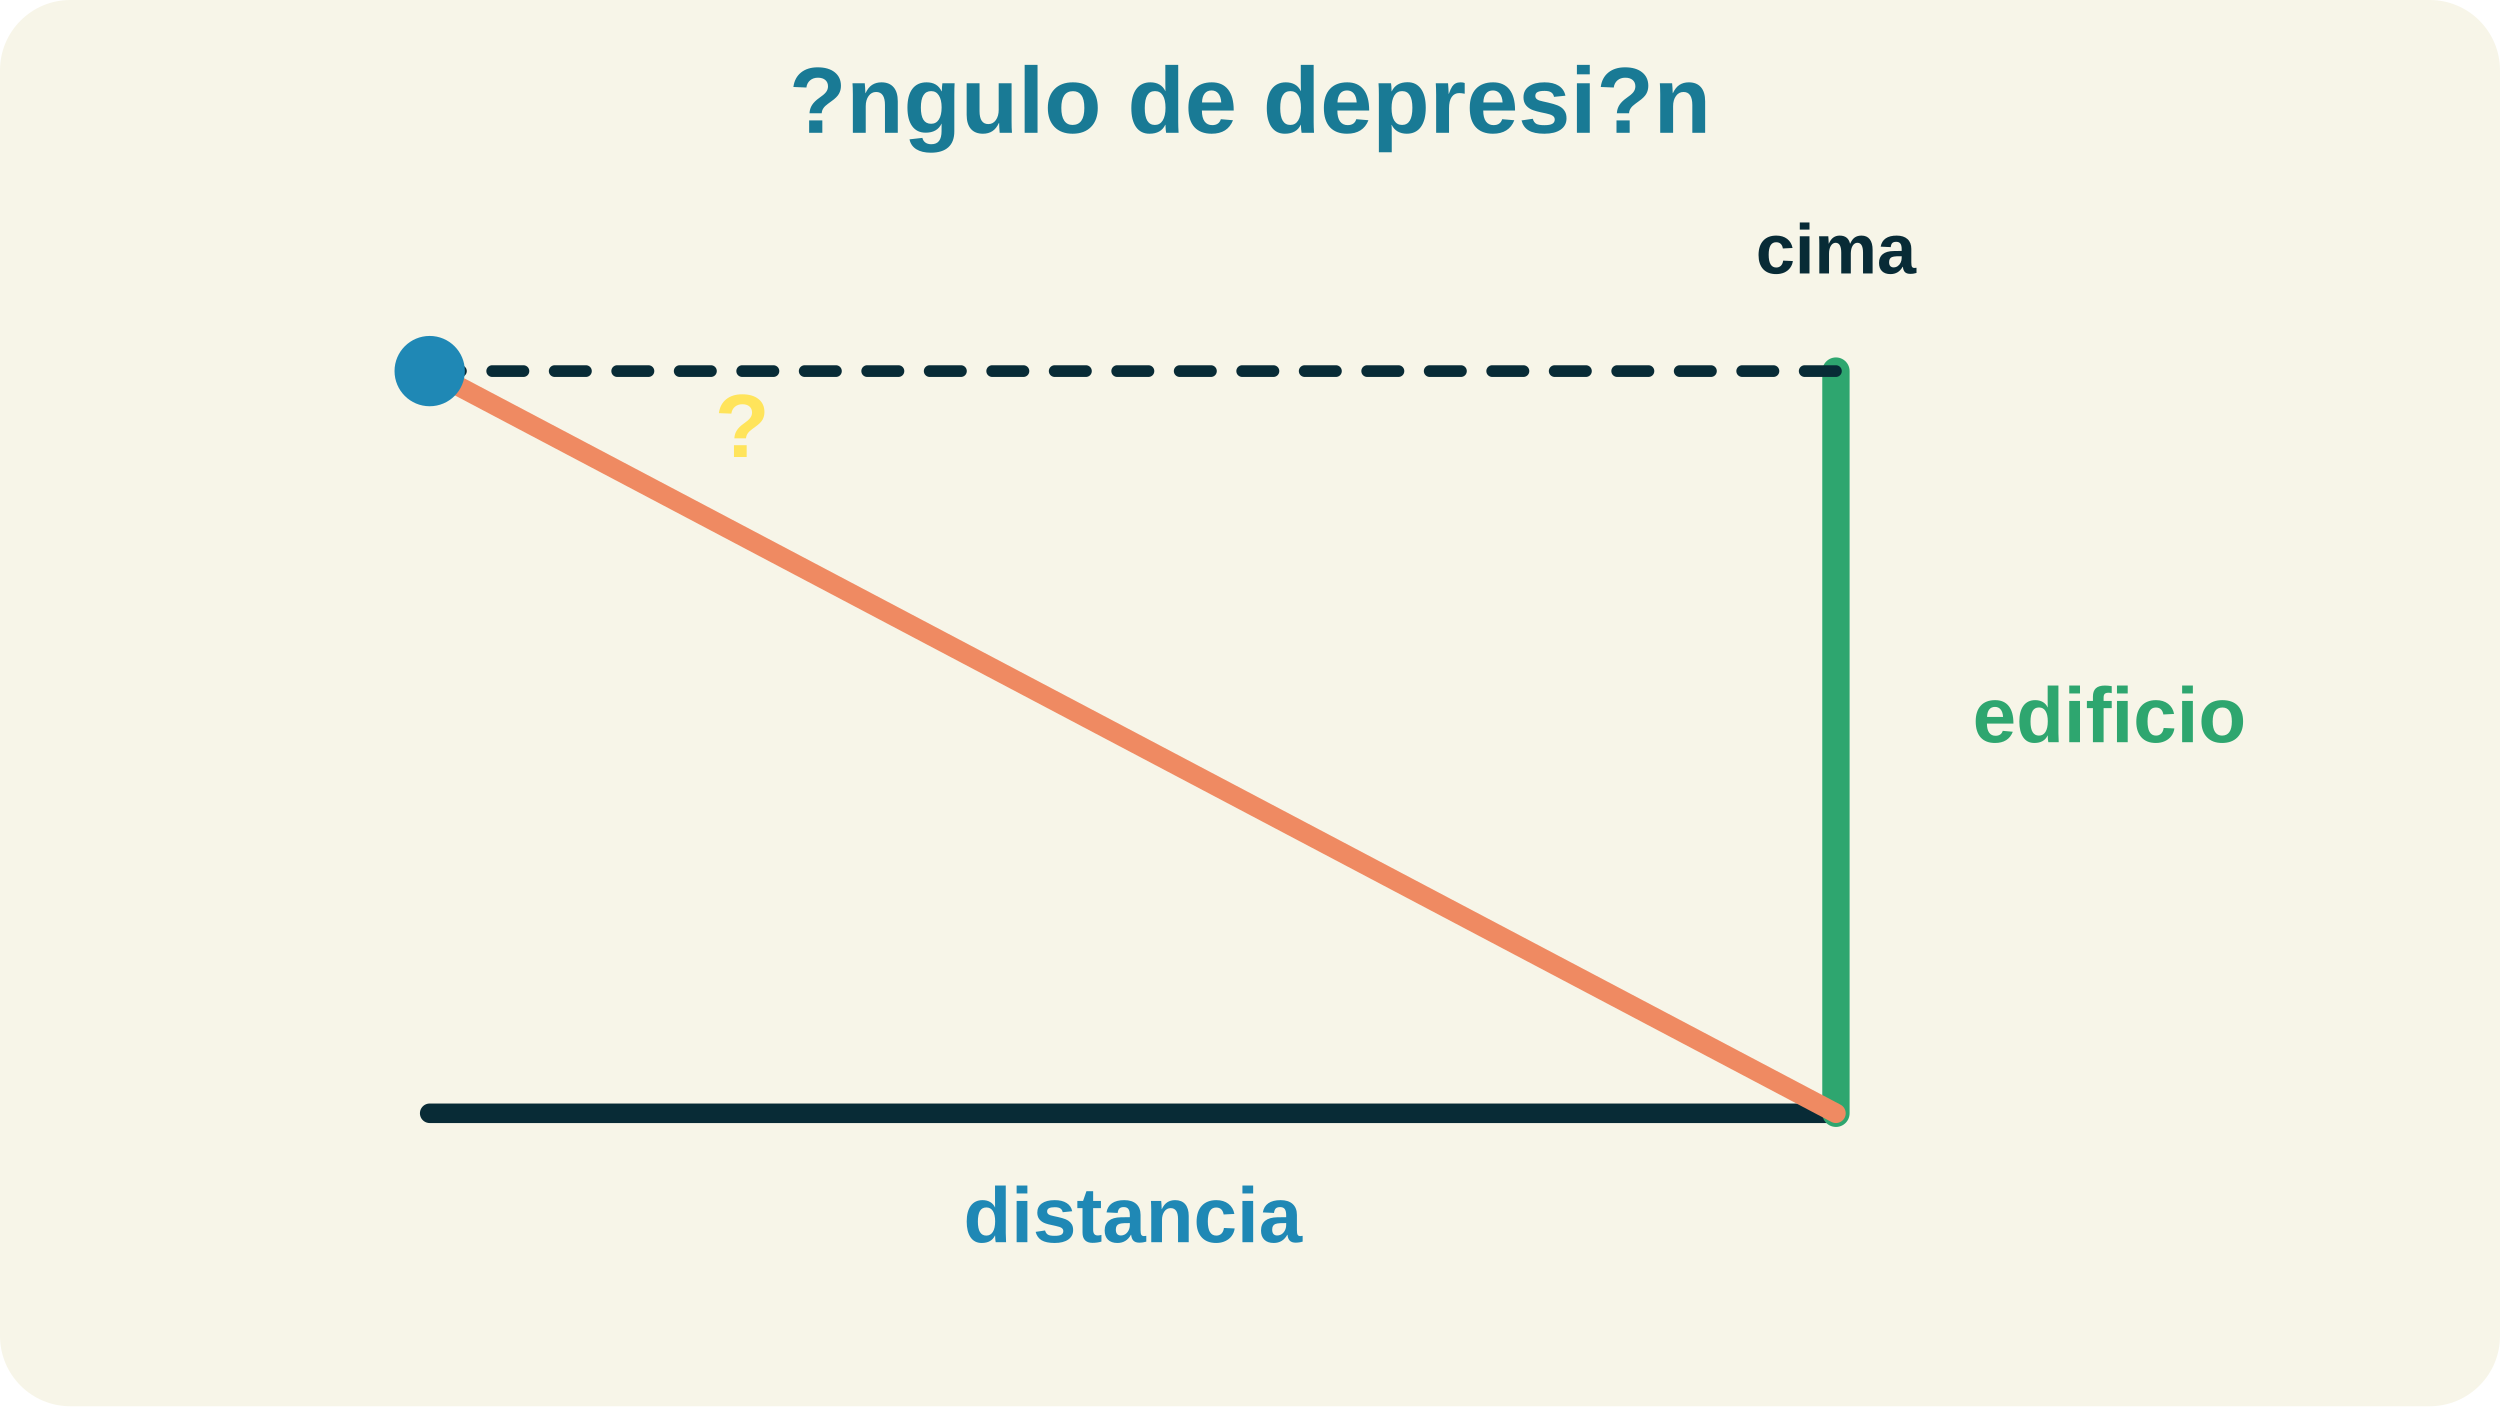
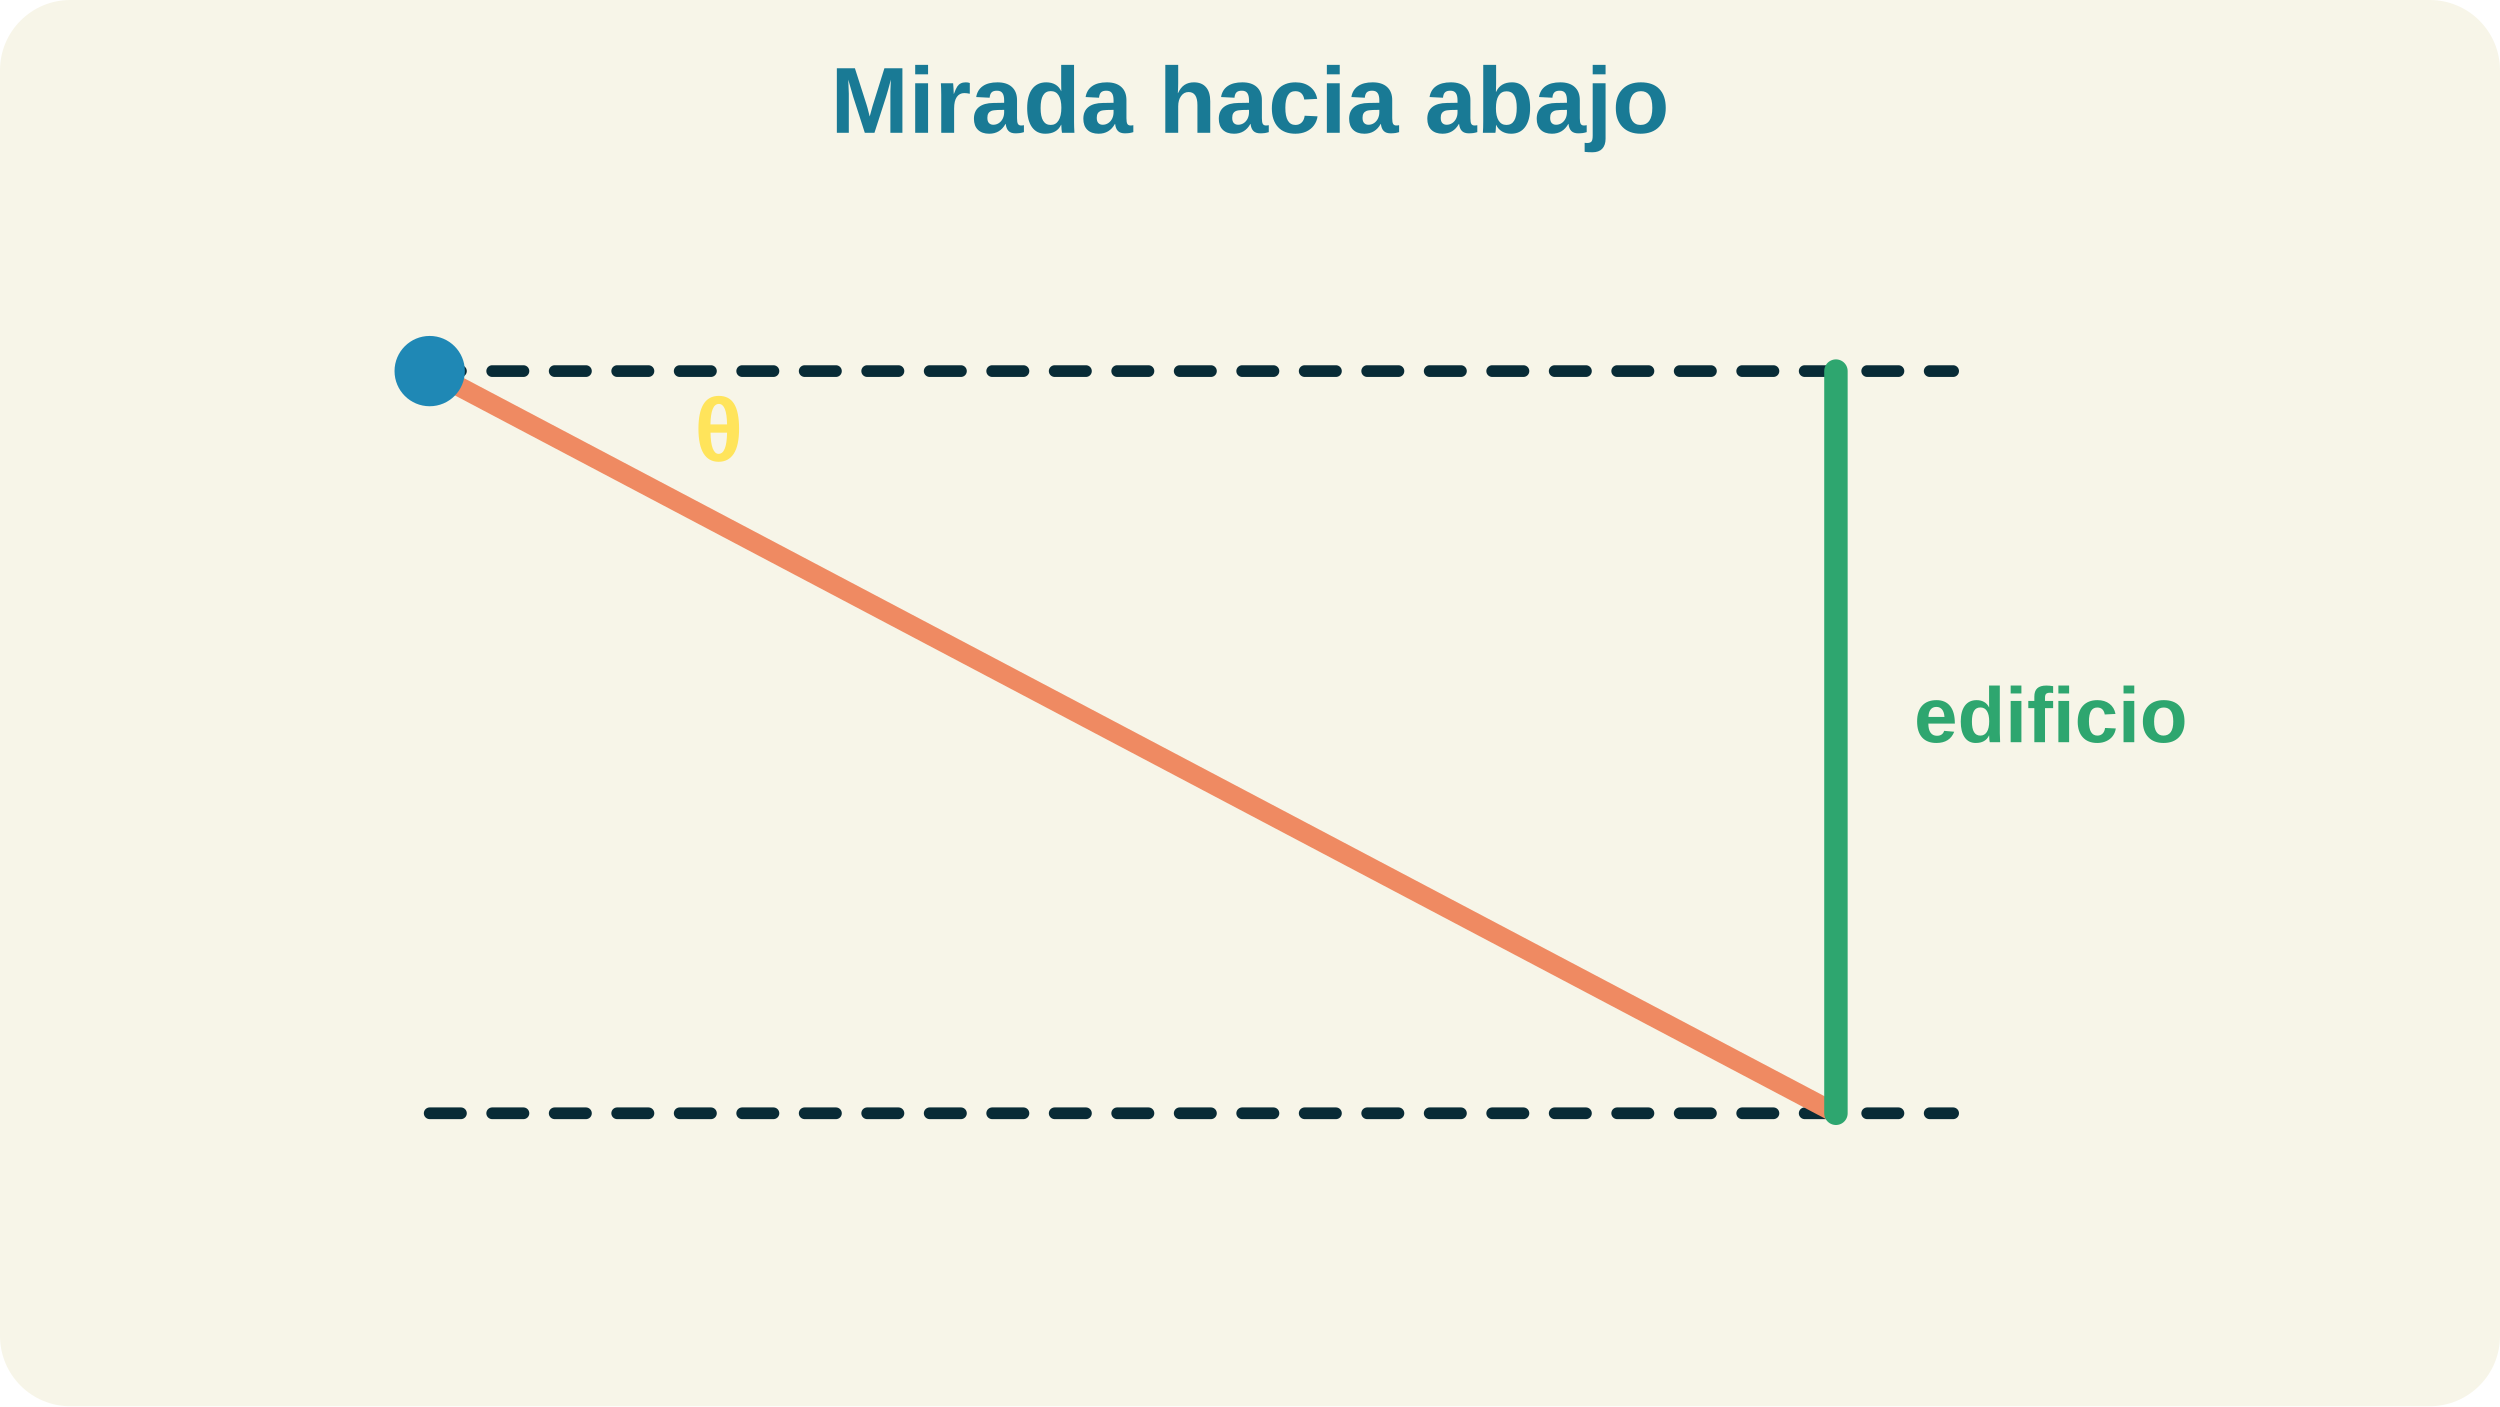
- <svg xmlns="http://www.w3.org/2000/svg" viewBox="0 0 640 360" role="img" aria-label="?ngulo de depresi?n">
+ <svg xmlns="http://www.w3.org/2000/svg" viewBox="0 0 640 360" role="img" aria-label="Mirada hacia abajo">
  <defs>
    <marker id="arrow" viewBox="0 0 10 10" refX="8" refY="5" markerWidth="6" markerHeight="6" orient="auto-start-reverse">
      <path d="M 0 0 L 10 5 L 0 10 z" fill="#082b36" />
    </marker>
  </defs>
  <rect width="640" height="360" rx="18" fill="#f7f5e8" />
-   <text x="320" y="34" text-anchor="middle" font-size="24" font-weight="900" fill="#197a95" font-family="Arial, sans-serif">?ngulo de depresi?n</text>
-   <line x1="110" y1="285" x2="470" y2="285" stroke="#082b36" stroke-width="5" stroke-linecap="round" />
-   <line x1="470" y1="285" x2="470" y2="95" stroke="#2ea66f" stroke-width="7" stroke-linecap="round" />
+   <text x="320" y="34" text-anchor="middle" font-size="24" font-weight="900" fill="#197a95" font-family="Arial, sans-serif">Mirada hacia abajo</text>
+   <line x1="110" y1="95" x2="500" y2="95" stroke="#082b36" stroke-width="3" stroke-linecap="round" stroke-dasharray="8 8" />
+   <line x1="110" y1="285" x2="500" y2="285" stroke="#082b36" stroke-width="3" stroke-linecap="round" stroke-dasharray="8 8" />
  <line x1="110" y1="95" x2="470" y2="285" stroke="#ef8a62" stroke-width="5" stroke-linecap="round" />
-   <line x1="110" y1="95" x2="470" y2="95" stroke="#082b36" stroke-width="3" stroke-linecap="round" stroke-dasharray="8 8" />
-   <text x="190" y="117" text-anchor="middle" font-size="23" font-weight="900" fill="#ffe45b" font-family="Arial, sans-serif">?</text>
+   <line x1="470" y1="285" x2="470" y2="95" stroke="#2ea66f" stroke-width="6" stroke-linecap="round" />
  <circle cx="110" cy="95" r="9" fill="#1f88b5" />
-   <text x="290" y="318" text-anchor="middle" font-size="20" font-weight="800" fill="#1f88b5" font-family="Arial, sans-serif">distancia</text>
-   <text x="505" y="190" text-anchor="start" font-size="20" font-weight="800" fill="#2ea66f" font-family="Arial, sans-serif">edificio</text>
-   <text x="470" y="70" text-anchor="middle" font-size="18" font-weight="800" fill="#082b36" font-family="Arial, sans-serif">cima</text>
+   <text x="184" y="118" text-anchor="middle" font-size="23" font-weight="900" fill="#ffe45b" font-family="Arial, sans-serif">θ</text>
+   <text x="490" y="190" text-anchor="start" font-size="20" font-weight="800" fill="#2ea66f" font-family="Arial, sans-serif">edificio</text>
</svg>
